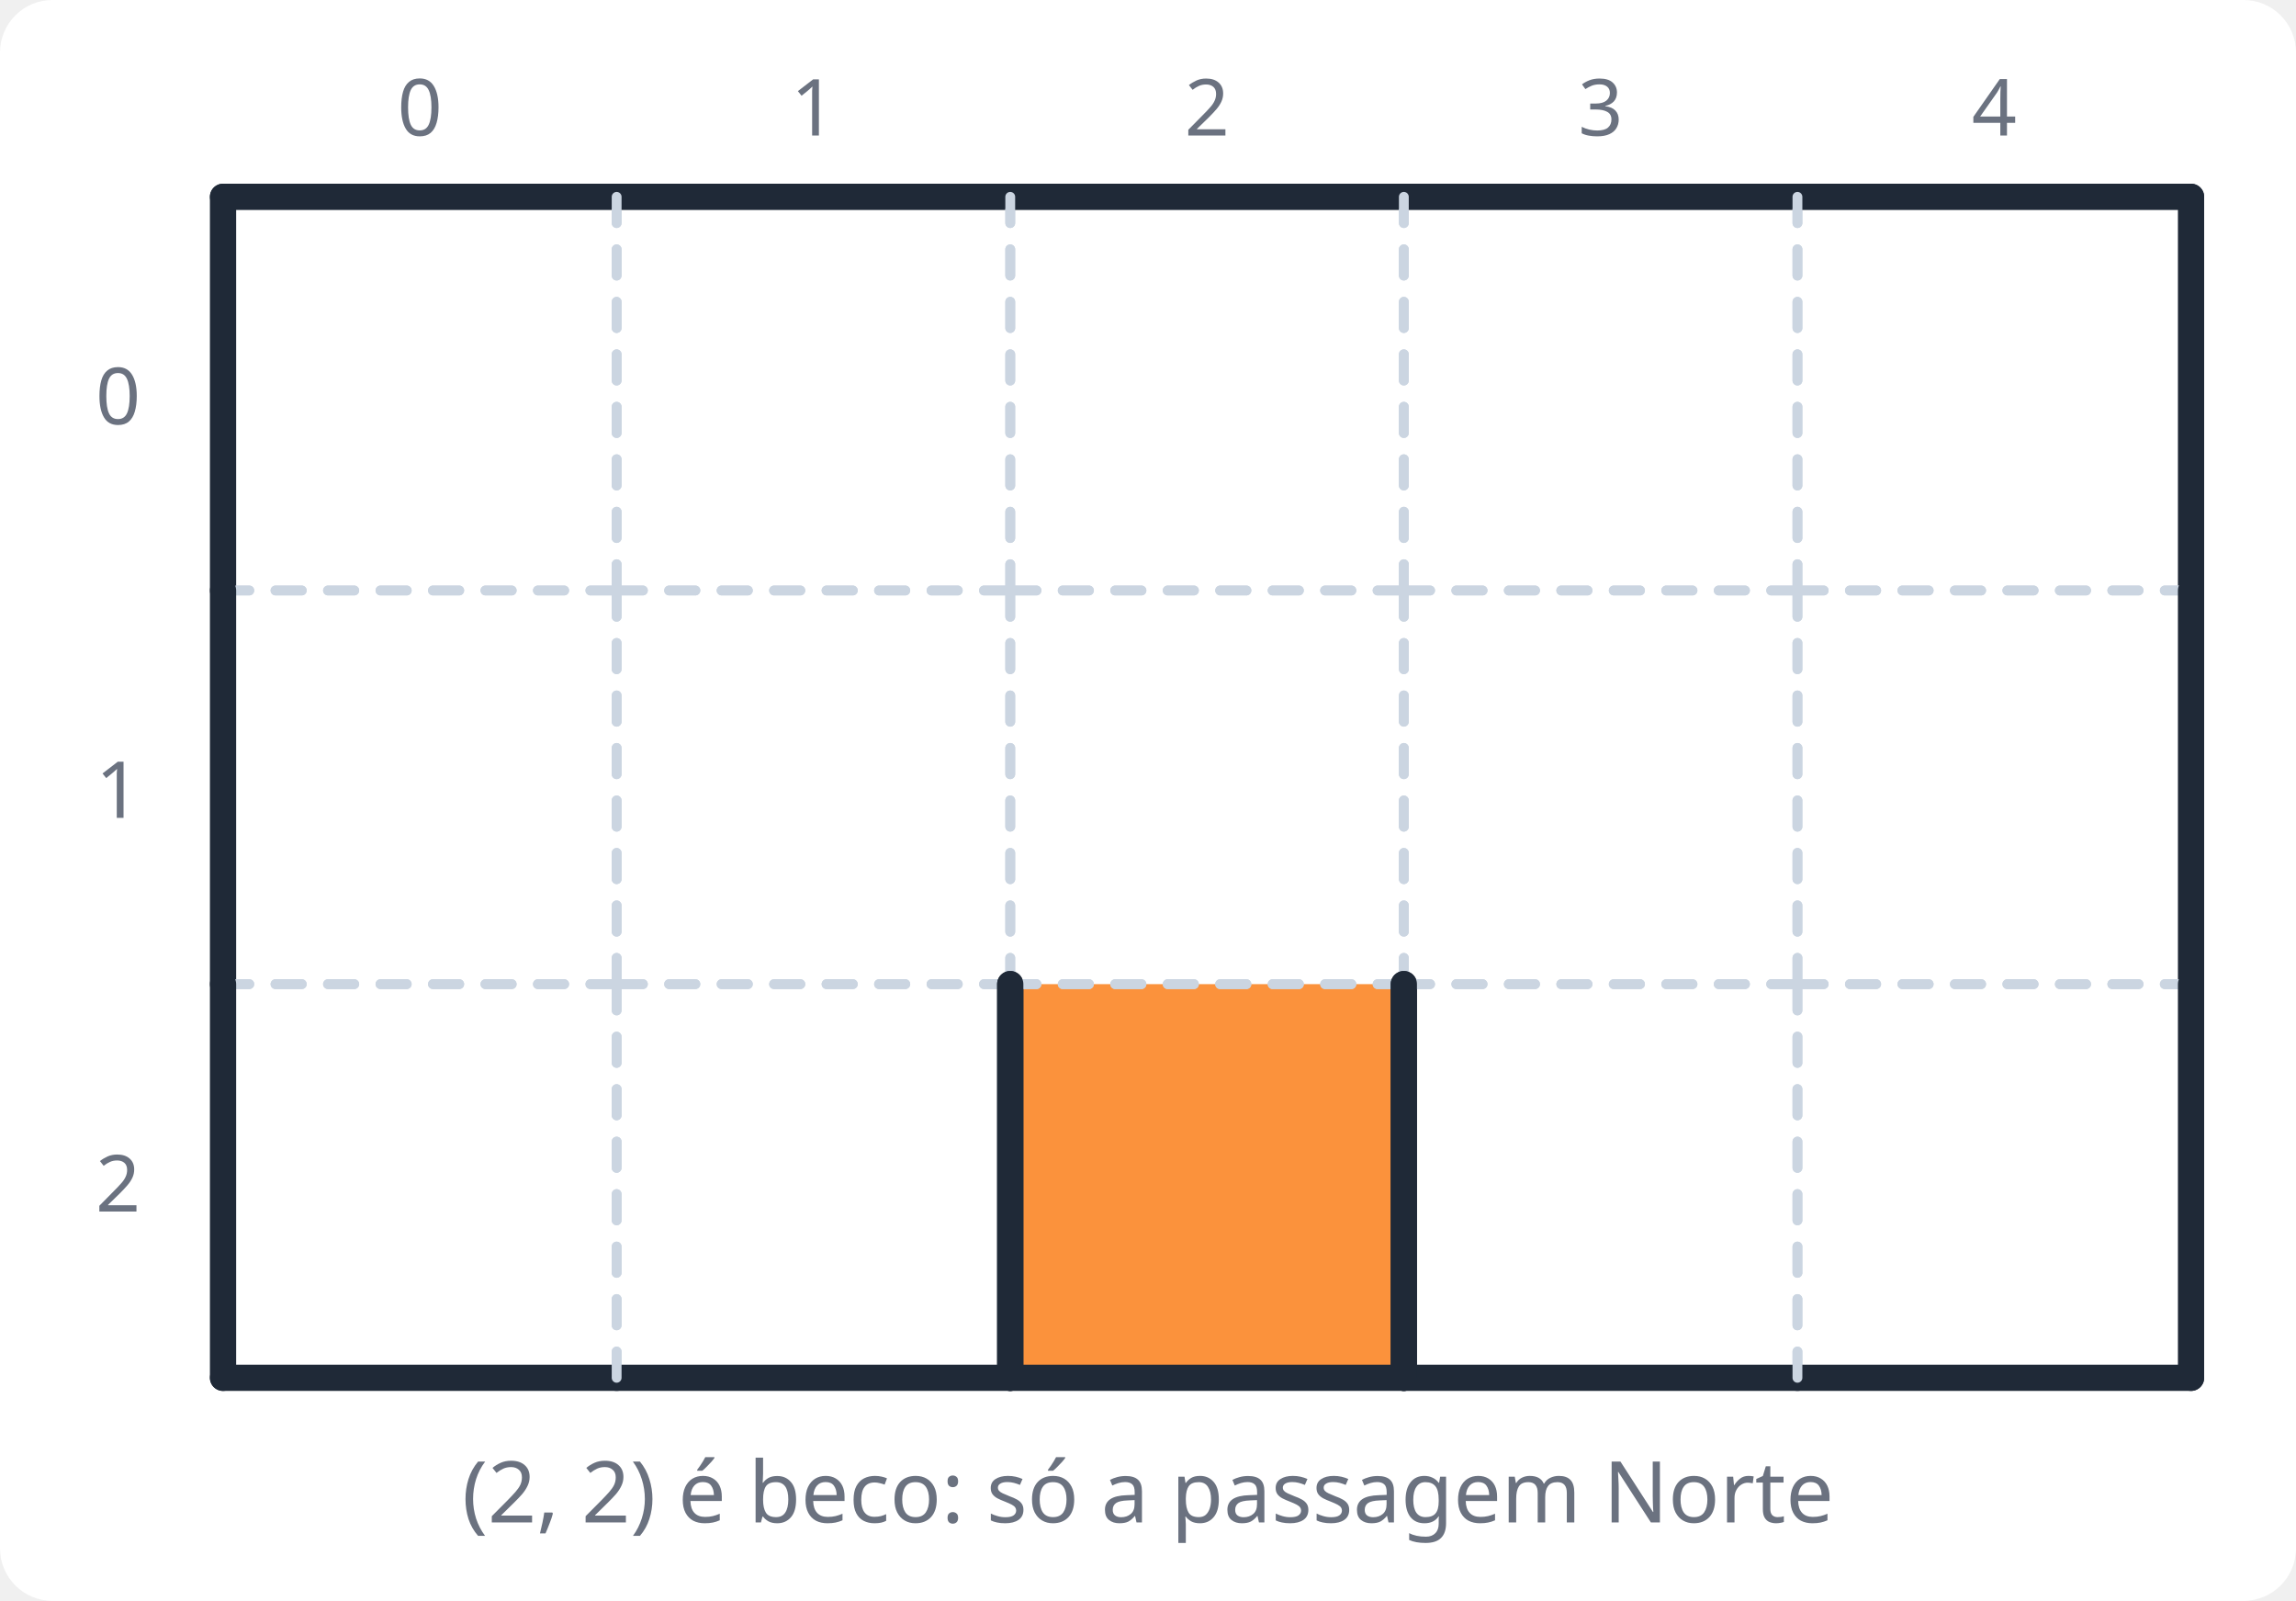
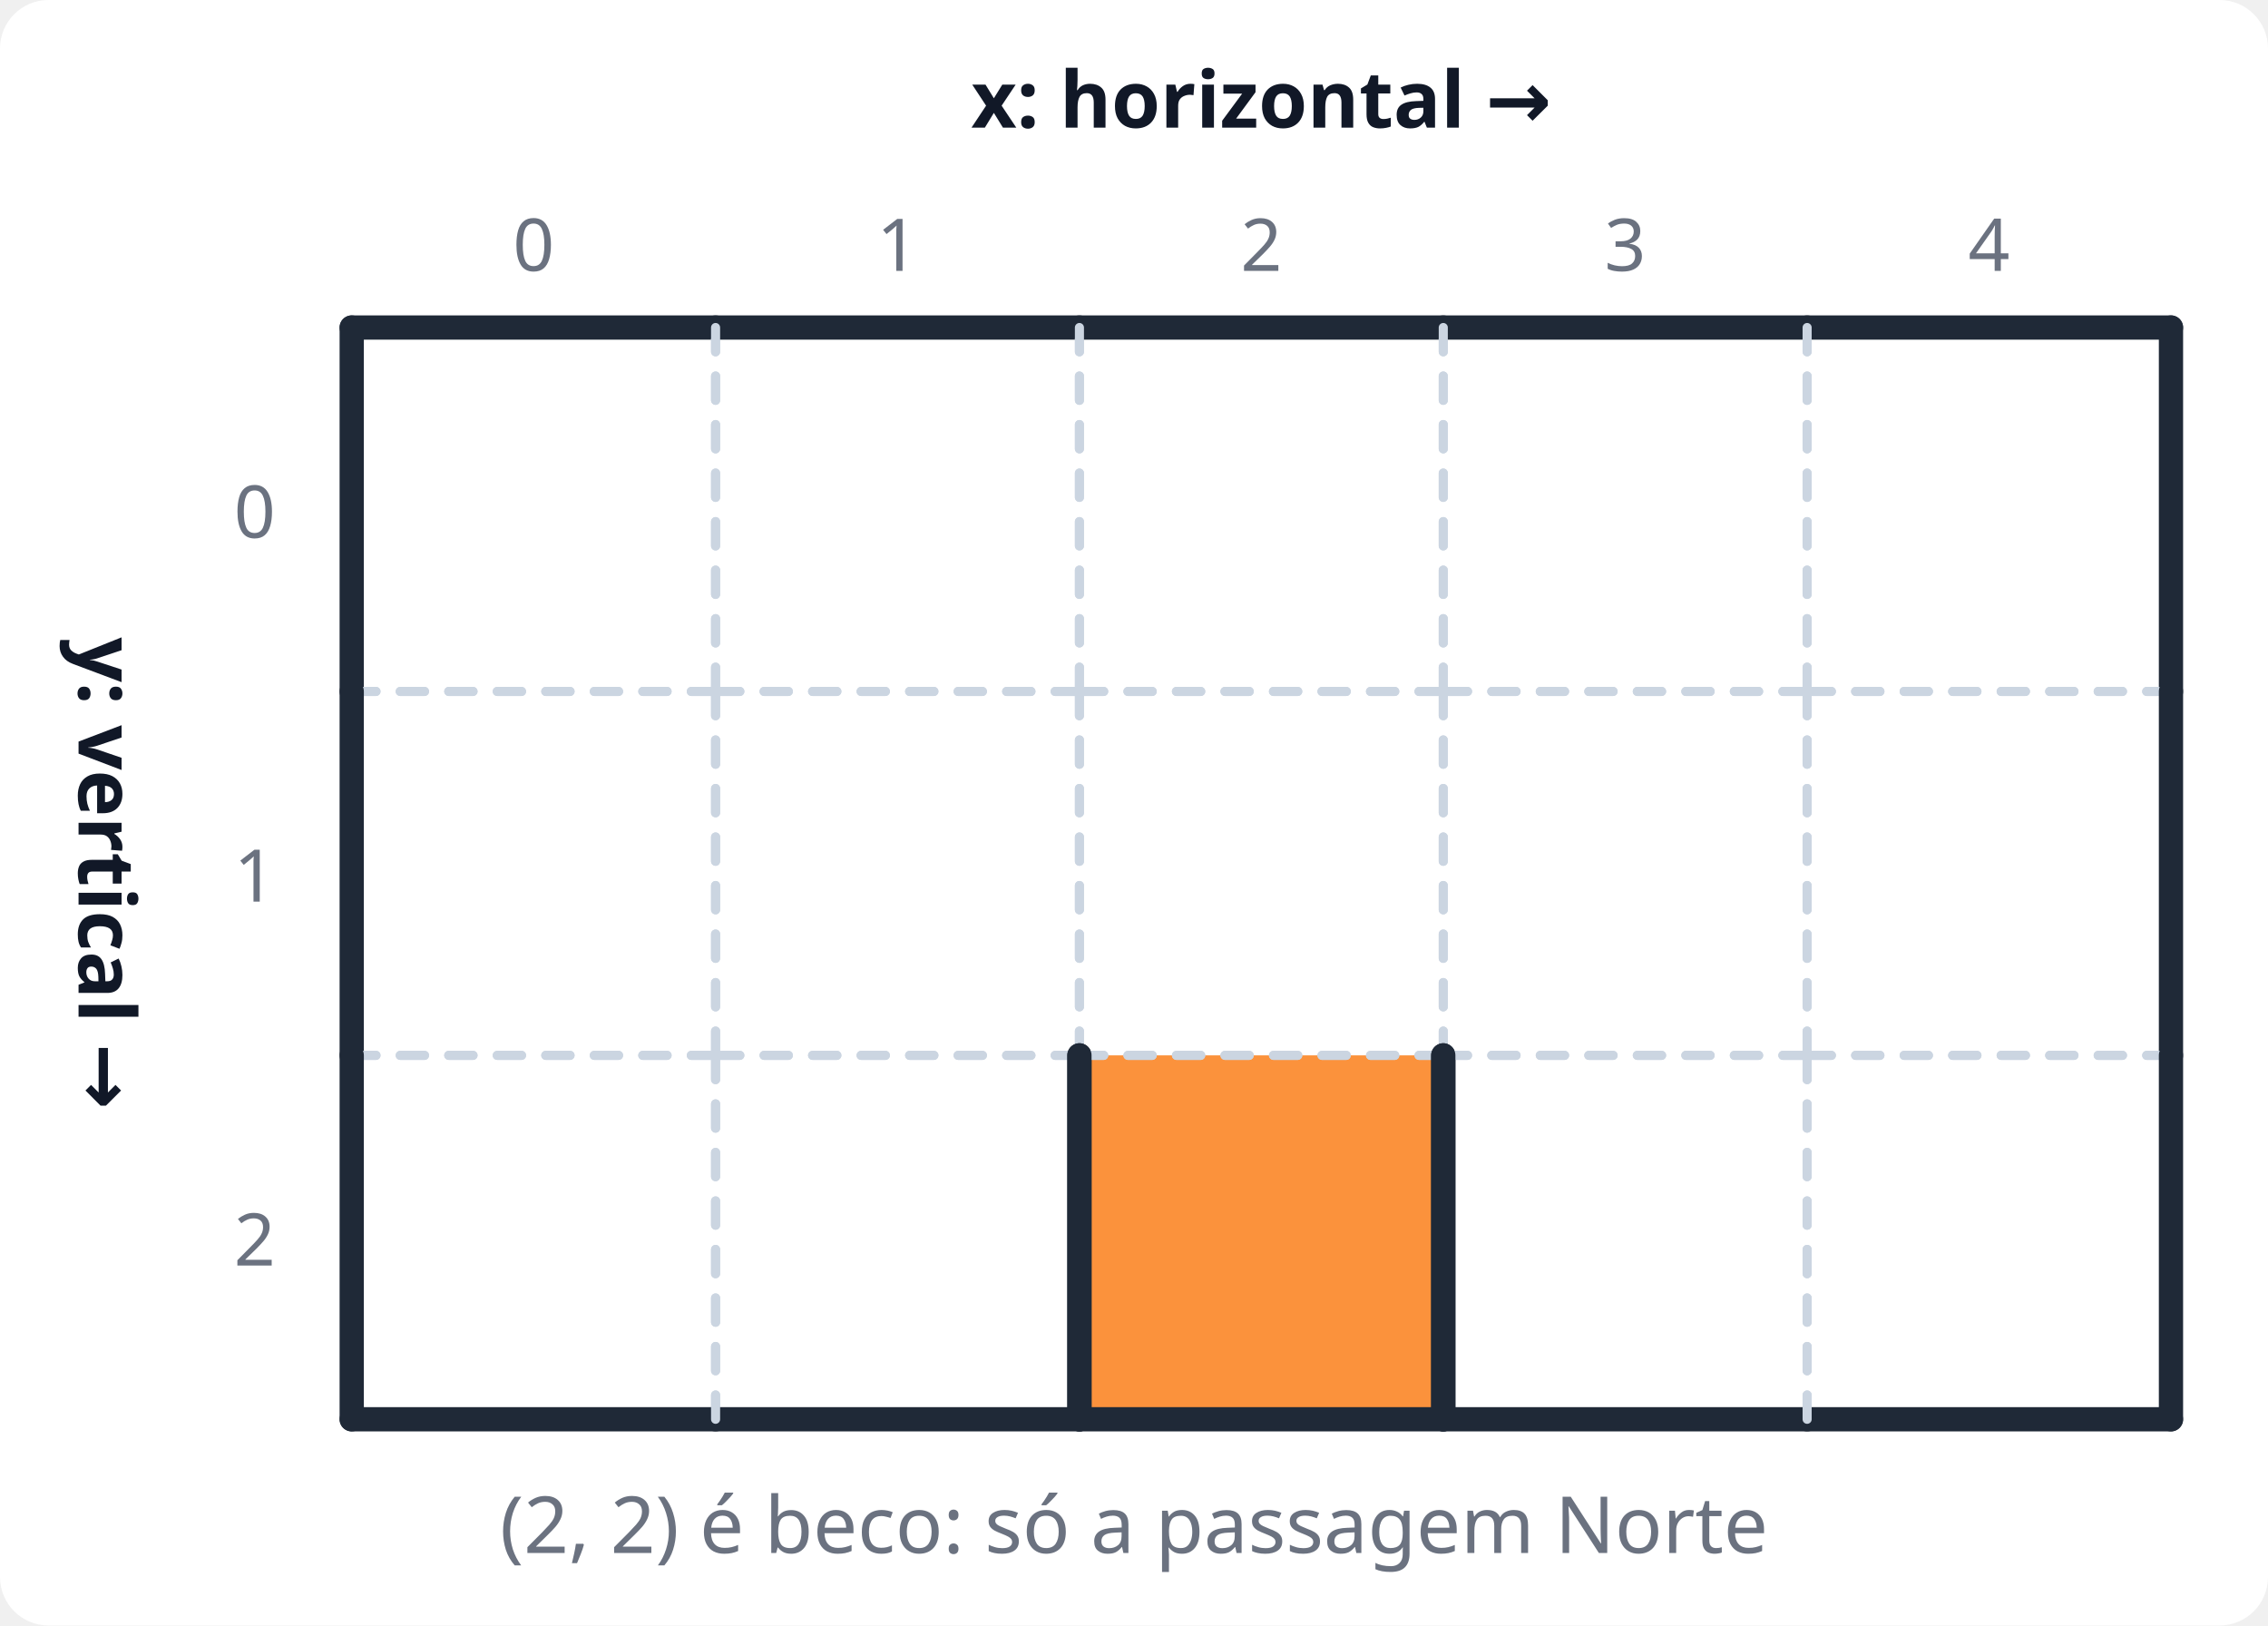
- <svg xmlns="http://www.w3.org/2000/svg" width="350" height="244" viewBox="0 0 350 244">
-   <rect width="350" height="244" fill="#ffffff" rx="8" />
-   <rect x="154" y="150" width="60" height="60" fill="#fb923c" />
-   <line x1="34" y1="30" x2="94" y2="30" stroke="#1f2937" stroke-width="4" stroke-linecap="round" />
-   <line x1="94" y1="30" x2="94" y2="90" stroke="#cbd5e1" stroke-width="1.5" stroke-linecap="round" stroke-dasharray="4 4" />
-   <line x1="34" y1="90" x2="94" y2="90" stroke="#cbd5e1" stroke-width="1.5" stroke-linecap="round" stroke-dasharray="4 4" />
-   <line x1="34" y1="30" x2="34" y2="90" stroke="#1f2937" stroke-width="4" stroke-linecap="round" />
-   <line x1="94" y1="30" x2="154" y2="30" stroke="#1f2937" stroke-width="4" stroke-linecap="round" />
-   <line x1="154" y1="30" x2="154" y2="90" stroke="#cbd5e1" stroke-width="1.5" stroke-linecap="round" stroke-dasharray="4 4" />
-   <line x1="94" y1="90" x2="154" y2="90" stroke="#cbd5e1" stroke-width="1.5" stroke-linecap="round" stroke-dasharray="4 4" />
-   <line x1="94" y1="30" x2="94" y2="90" stroke="#cbd5e1" stroke-width="1.5" stroke-linecap="round" stroke-dasharray="4 4" />
-   <line x1="154" y1="30" x2="214" y2="30" stroke="#1f2937" stroke-width="4" stroke-linecap="round" />
-   <line x1="214" y1="30" x2="214" y2="90" stroke="#cbd5e1" stroke-width="1.5" stroke-linecap="round" stroke-dasharray="4 4" />
-   <line x1="154" y1="90" x2="214" y2="90" stroke="#cbd5e1" stroke-width="1.5" stroke-linecap="round" stroke-dasharray="4 4" />
-   <line x1="154" y1="30" x2="154" y2="90" stroke="#cbd5e1" stroke-width="1.5" stroke-linecap="round" stroke-dasharray="4 4" />
-   <line x1="214" y1="30" x2="274" y2="30" stroke="#1f2937" stroke-width="4" stroke-linecap="round" />
-   <line x1="274" y1="30" x2="274" y2="90" stroke="#cbd5e1" stroke-width="1.5" stroke-linecap="round" stroke-dasharray="4 4" />
-   <line x1="214" y1="90" x2="274" y2="90" stroke="#cbd5e1" stroke-width="1.5" stroke-linecap="round" stroke-dasharray="4 4" />
-   <line x1="214" y1="30" x2="214" y2="90" stroke="#cbd5e1" stroke-width="1.5" stroke-linecap="round" stroke-dasharray="4 4" />
-   <line x1="274" y1="30" x2="334" y2="30" stroke="#1f2937" stroke-width="4" stroke-linecap="round" />
-   <line x1="334" y1="30" x2="334" y2="90" stroke="#1f2937" stroke-width="4" stroke-linecap="round" />
-   <line x1="274" y1="90" x2="334" y2="90" stroke="#cbd5e1" stroke-width="1.5" stroke-linecap="round" stroke-dasharray="4 4" />
-   <line x1="274" y1="30" x2="274" y2="90" stroke="#cbd5e1" stroke-width="1.5" stroke-linecap="round" stroke-dasharray="4 4" />
-   <line x1="34" y1="90" x2="94" y2="90" stroke="#cbd5e1" stroke-width="1.5" stroke-linecap="round" stroke-dasharray="4 4" />
-   <line x1="94" y1="90" x2="94" y2="150" stroke="#cbd5e1" stroke-width="1.5" stroke-linecap="round" stroke-dasharray="4 4" />
-   <line x1="34" y1="150" x2="94" y2="150" stroke="#cbd5e1" stroke-width="1.5" stroke-linecap="round" stroke-dasharray="4 4" />
-   <line x1="34" y1="90" x2="34" y2="150" stroke="#1f2937" stroke-width="4" stroke-linecap="round" />
-   <line x1="94" y1="90" x2="154" y2="90" stroke="#cbd5e1" stroke-width="1.5" stroke-linecap="round" stroke-dasharray="4 4" />
-   <line x1="154" y1="90" x2="154" y2="150" stroke="#cbd5e1" stroke-width="1.5" stroke-linecap="round" stroke-dasharray="4 4" />
-   <line x1="94" y1="150" x2="154" y2="150" stroke="#cbd5e1" stroke-width="1.5" stroke-linecap="round" stroke-dasharray="4 4" />
-   <line x1="94" y1="90" x2="94" y2="150" stroke="#cbd5e1" stroke-width="1.5" stroke-linecap="round" stroke-dasharray="4 4" />
-   <line x1="154" y1="90" x2="214" y2="90" stroke="#cbd5e1" stroke-width="1.5" stroke-linecap="round" stroke-dasharray="4 4" />
-   <line x1="214" y1="90" x2="214" y2="150" stroke="#cbd5e1" stroke-width="1.5" stroke-linecap="round" stroke-dasharray="4 4" />
-   <line x1="154" y1="150" x2="214" y2="150" stroke="#cbd5e1" stroke-width="1.5" stroke-linecap="round" stroke-dasharray="4 4" />
-   <line x1="154" y1="90" x2="154" y2="150" stroke="#cbd5e1" stroke-width="1.5" stroke-linecap="round" stroke-dasharray="4 4" />
-   <line x1="214" y1="90" x2="274" y2="90" stroke="#cbd5e1" stroke-width="1.5" stroke-linecap="round" stroke-dasharray="4 4" />
-   <line x1="274" y1="90" x2="274" y2="150" stroke="#cbd5e1" stroke-width="1.5" stroke-linecap="round" stroke-dasharray="4 4" />
-   <line x1="214" y1="150" x2="274" y2="150" stroke="#cbd5e1" stroke-width="1.5" stroke-linecap="round" stroke-dasharray="4 4" />
-   <line x1="214" y1="90" x2="214" y2="150" stroke="#cbd5e1" stroke-width="1.5" stroke-linecap="round" stroke-dasharray="4 4" />
-   <line x1="274" y1="90" x2="334" y2="90" stroke="#cbd5e1" stroke-width="1.5" stroke-linecap="round" stroke-dasharray="4 4" />
-   <line x1="334" y1="90" x2="334" y2="150" stroke="#1f2937" stroke-width="4" stroke-linecap="round" />
-   <line x1="274" y1="150" x2="334" y2="150" stroke="#cbd5e1" stroke-width="1.5" stroke-linecap="round" stroke-dasharray="4 4" />
-   <line x1="274" y1="90" x2="274" y2="150" stroke="#cbd5e1" stroke-width="1.5" stroke-linecap="round" stroke-dasharray="4 4" />
-   <line x1="34" y1="150" x2="94" y2="150" stroke="#cbd5e1" stroke-width="1.5" stroke-linecap="round" stroke-dasharray="4 4" />
-   <line x1="94" y1="150" x2="94" y2="210" stroke="#cbd5e1" stroke-width="1.5" stroke-linecap="round" stroke-dasharray="4 4" />
-   <line x1="34" y1="210" x2="94" y2="210" stroke="#1f2937" stroke-width="4" stroke-linecap="round" />
-   <line x1="34" y1="150" x2="34" y2="210" stroke="#1f2937" stroke-width="4" stroke-linecap="round" />
-   <line x1="94" y1="150" x2="154" y2="150" stroke="#cbd5e1" stroke-width="1.5" stroke-linecap="round" stroke-dasharray="4 4" />
-   <line x1="154" y1="150" x2="154" y2="210" stroke="#1f2937" stroke-width="4" stroke-linecap="round" />
-   <line x1="94" y1="210" x2="154" y2="210" stroke="#1f2937" stroke-width="4" stroke-linecap="round" />
-   <line x1="94" y1="150" x2="94" y2="210" stroke="#cbd5e1" stroke-width="1.5" stroke-linecap="round" stroke-dasharray="4 4" />
-   <line x1="154" y1="150" x2="214" y2="150" stroke="#cbd5e1" stroke-width="1.5" stroke-linecap="round" stroke-dasharray="4 4" />
-   <line x1="214" y1="150" x2="214" y2="210" stroke="#1f2937" stroke-width="4" stroke-linecap="round" />
-   <line x1="154" y1="210" x2="214" y2="210" stroke="#1f2937" stroke-width="4" stroke-linecap="round" />
-   <line x1="154" y1="150" x2="154" y2="210" stroke="#1f2937" stroke-width="4" stroke-linecap="round" />
-   <line x1="214" y1="150" x2="274" y2="150" stroke="#cbd5e1" stroke-width="1.5" stroke-linecap="round" stroke-dasharray="4 4" />
-   <line x1="274" y1="150" x2="274" y2="210" stroke="#cbd5e1" stroke-width="1.5" stroke-linecap="round" stroke-dasharray="4 4" />
-   <line x1="214" y1="210" x2="274" y2="210" stroke="#1f2937" stroke-width="4" stroke-linecap="round" />
-   <line x1="214" y1="150" x2="214" y2="210" stroke="#1f2937" stroke-width="4" stroke-linecap="round" />
-   <line x1="274" y1="150" x2="334" y2="150" stroke="#cbd5e1" stroke-width="1.5" stroke-linecap="round" stroke-dasharray="4 4" />
-   <line x1="334" y1="150" x2="334" y2="210" stroke="#1f2937" stroke-width="4" stroke-linecap="round" />
-   <line x1="274" y1="210" x2="334" y2="210" stroke="#1f2937" stroke-width="4" stroke-linecap="round" />
-   <line x1="274" y1="150" x2="274" y2="210" stroke="#cbd5e1" stroke-width="1.5" stroke-linecap="round" stroke-dasharray="4 4" />
-   <text x="64" y="16" font-family="ui-sans-serif, system-ui, sans-serif" font-size="12" font-weight="normal" fill="#6b7280" text-anchor="middle" dominant-baseline="central">0</text>
-   <text x="124" y="16" font-family="ui-sans-serif, system-ui, sans-serif" font-size="12" font-weight="normal" fill="#6b7280" text-anchor="middle" dominant-baseline="central">1</text>
-   <text x="184" y="16" font-family="ui-sans-serif, system-ui, sans-serif" font-size="12" font-weight="normal" fill="#6b7280" text-anchor="middle" dominant-baseline="central">2</text>
-   <text x="244" y="16" font-family="ui-sans-serif, system-ui, sans-serif" font-size="12" font-weight="normal" fill="#6b7280" text-anchor="middle" dominant-baseline="central">3</text>
-   <text x="304" y="16" font-family="ui-sans-serif, system-ui, sans-serif" font-size="12" font-weight="normal" fill="#6b7280" text-anchor="middle" dominant-baseline="central">4</text>
-   <text x="18" y="60" font-family="ui-sans-serif, system-ui, sans-serif" font-size="12" font-weight="normal" fill="#6b7280" text-anchor="middle" dominant-baseline="central">0</text>
-   <text x="18" y="120" font-family="ui-sans-serif, system-ui, sans-serif" font-size="12" font-weight="normal" fill="#6b7280" text-anchor="middle" dominant-baseline="central">1</text>
-   <text x="18" y="180" font-family="ui-sans-serif, system-ui, sans-serif" font-size="12" font-weight="normal" fill="#6b7280" text-anchor="middle" dominant-baseline="central">2</text>
-   <text x="175" y="227" font-family="ui-sans-serif, system-ui, sans-serif" font-size="13" font-weight="normal" fill="#6b7280" text-anchor="middle" dominant-baseline="central">(2, 2) é beco: só a passagem Norte</text>
+ <svg xmlns="http://www.w3.org/2000/svg" width="374" height="268" viewBox="0 0 374 268">
+   <rect width="374" height="268" fill="#ffffff" rx="8" />
+   <rect x="178" y="174" width="60" height="60" fill="#fb923c" />
+   <line x1="58" y1="54" x2="118" y2="54" stroke="#1f2937" stroke-width="4" stroke-linecap="round" />
+   <line x1="118" y1="54" x2="118" y2="114" stroke="#cbd5e1" stroke-width="1.5" stroke-linecap="round" stroke-dasharray="4 4" />
+   <line x1="58" y1="114" x2="118" y2="114" stroke="#cbd5e1" stroke-width="1.5" stroke-linecap="round" stroke-dasharray="4 4" />
+   <line x1="58" y1="54" x2="58" y2="114" stroke="#1f2937" stroke-width="4" stroke-linecap="round" />
+   <line x1="118" y1="54" x2="178" y2="54" stroke="#1f2937" stroke-width="4" stroke-linecap="round" />
+   <line x1="178" y1="54" x2="178" y2="114" stroke="#cbd5e1" stroke-width="1.5" stroke-linecap="round" stroke-dasharray="4 4" />
+   <line x1="118" y1="114" x2="178" y2="114" stroke="#cbd5e1" stroke-width="1.5" stroke-linecap="round" stroke-dasharray="4 4" />
+   <line x1="118" y1="54" x2="118" y2="114" stroke="#cbd5e1" stroke-width="1.5" stroke-linecap="round" stroke-dasharray="4 4" />
+   <line x1="178" y1="54" x2="238" y2="54" stroke="#1f2937" stroke-width="4" stroke-linecap="round" />
+   <line x1="238" y1="54" x2="238" y2="114" stroke="#cbd5e1" stroke-width="1.5" stroke-linecap="round" stroke-dasharray="4 4" />
+   <line x1="178" y1="114" x2="238" y2="114" stroke="#cbd5e1" stroke-width="1.5" stroke-linecap="round" stroke-dasharray="4 4" />
+   <line x1="178" y1="54" x2="178" y2="114" stroke="#cbd5e1" stroke-width="1.5" stroke-linecap="round" stroke-dasharray="4 4" />
+   <line x1="238" y1="54" x2="298" y2="54" stroke="#1f2937" stroke-width="4" stroke-linecap="round" />
+   <line x1="298" y1="54" x2="298" y2="114" stroke="#cbd5e1" stroke-width="1.5" stroke-linecap="round" stroke-dasharray="4 4" />
+   <line x1="238" y1="114" x2="298" y2="114" stroke="#cbd5e1" stroke-width="1.5" stroke-linecap="round" stroke-dasharray="4 4" />
+   <line x1="238" y1="54" x2="238" y2="114" stroke="#cbd5e1" stroke-width="1.5" stroke-linecap="round" stroke-dasharray="4 4" />
+   <line x1="298" y1="54" x2="358" y2="54" stroke="#1f2937" stroke-width="4" stroke-linecap="round" />
+   <line x1="358" y1="54" x2="358" y2="114" stroke="#1f2937" stroke-width="4" stroke-linecap="round" />
+   <line x1="298" y1="114" x2="358" y2="114" stroke="#cbd5e1" stroke-width="1.5" stroke-linecap="round" stroke-dasharray="4 4" />
+   <line x1="298" y1="54" x2="298" y2="114" stroke="#cbd5e1" stroke-width="1.5" stroke-linecap="round" stroke-dasharray="4 4" />
+   <line x1="58" y1="114" x2="118" y2="114" stroke="#cbd5e1" stroke-width="1.5" stroke-linecap="round" stroke-dasharray="4 4" />
+   <line x1="118" y1="114" x2="118" y2="174" stroke="#cbd5e1" stroke-width="1.5" stroke-linecap="round" stroke-dasharray="4 4" />
+   <line x1="58" y1="174" x2="118" y2="174" stroke="#cbd5e1" stroke-width="1.5" stroke-linecap="round" stroke-dasharray="4 4" />
+   <line x1="58" y1="114" x2="58" y2="174" stroke="#1f2937" stroke-width="4" stroke-linecap="round" />
+   <line x1="118" y1="114" x2="178" y2="114" stroke="#cbd5e1" stroke-width="1.5" stroke-linecap="round" stroke-dasharray="4 4" />
+   <line x1="178" y1="114" x2="178" y2="174" stroke="#cbd5e1" stroke-width="1.5" stroke-linecap="round" stroke-dasharray="4 4" />
+   <line x1="118" y1="174" x2="178" y2="174" stroke="#cbd5e1" stroke-width="1.5" stroke-linecap="round" stroke-dasharray="4 4" />
+   <line x1="118" y1="114" x2="118" y2="174" stroke="#cbd5e1" stroke-width="1.5" stroke-linecap="round" stroke-dasharray="4 4" />
+   <line x1="178" y1="114" x2="238" y2="114" stroke="#cbd5e1" stroke-width="1.5" stroke-linecap="round" stroke-dasharray="4 4" />
+   <line x1="238" y1="114" x2="238" y2="174" stroke="#cbd5e1" stroke-width="1.5" stroke-linecap="round" stroke-dasharray="4 4" />
+   <line x1="178" y1="174" x2="238" y2="174" stroke="#cbd5e1" stroke-width="1.5" stroke-linecap="round" stroke-dasharray="4 4" />
+   <line x1="178" y1="114" x2="178" y2="174" stroke="#cbd5e1" stroke-width="1.5" stroke-linecap="round" stroke-dasharray="4 4" />
+   <line x1="238" y1="114" x2="298" y2="114" stroke="#cbd5e1" stroke-width="1.5" stroke-linecap="round" stroke-dasharray="4 4" />
+   <line x1="298" y1="114" x2="298" y2="174" stroke="#cbd5e1" stroke-width="1.5" stroke-linecap="round" stroke-dasharray="4 4" />
+   <line x1="238" y1="174" x2="298" y2="174" stroke="#cbd5e1" stroke-width="1.5" stroke-linecap="round" stroke-dasharray="4 4" />
+   <line x1="238" y1="114" x2="238" y2="174" stroke="#cbd5e1" stroke-width="1.5" stroke-linecap="round" stroke-dasharray="4 4" />
+   <line x1="298" y1="114" x2="358" y2="114" stroke="#cbd5e1" stroke-width="1.5" stroke-linecap="round" stroke-dasharray="4 4" />
+   <line x1="358" y1="114" x2="358" y2="174" stroke="#1f2937" stroke-width="4" stroke-linecap="round" />
+   <line x1="298" y1="174" x2="358" y2="174" stroke="#cbd5e1" stroke-width="1.5" stroke-linecap="round" stroke-dasharray="4 4" />
+   <line x1="298" y1="114" x2="298" y2="174" stroke="#cbd5e1" stroke-width="1.5" stroke-linecap="round" stroke-dasharray="4 4" />
+   <line x1="58" y1="174" x2="118" y2="174" stroke="#cbd5e1" stroke-width="1.5" stroke-linecap="round" stroke-dasharray="4 4" />
+   <line x1="118" y1="174" x2="118" y2="234" stroke="#cbd5e1" stroke-width="1.5" stroke-linecap="round" stroke-dasharray="4 4" />
+   <line x1="58" y1="234" x2="118" y2="234" stroke="#1f2937" stroke-width="4" stroke-linecap="round" />
+   <line x1="58" y1="174" x2="58" y2="234" stroke="#1f2937" stroke-width="4" stroke-linecap="round" />
+   <line x1="118" y1="174" x2="178" y2="174" stroke="#cbd5e1" stroke-width="1.5" stroke-linecap="round" stroke-dasharray="4 4" />
+   <line x1="178" y1="174" x2="178" y2="234" stroke="#1f2937" stroke-width="4" stroke-linecap="round" />
+   <line x1="118" y1="234" x2="178" y2="234" stroke="#1f2937" stroke-width="4" stroke-linecap="round" />
+   <line x1="118" y1="174" x2="118" y2="234" stroke="#cbd5e1" stroke-width="1.5" stroke-linecap="round" stroke-dasharray="4 4" />
+   <line x1="178" y1="174" x2="238" y2="174" stroke="#cbd5e1" stroke-width="1.5" stroke-linecap="round" stroke-dasharray="4 4" />
+   <line x1="238" y1="174" x2="238" y2="234" stroke="#1f2937" stroke-width="4" stroke-linecap="round" />
+   <line x1="178" y1="234" x2="238" y2="234" stroke="#1f2937" stroke-width="4" stroke-linecap="round" />
+   <line x1="178" y1="174" x2="178" y2="234" stroke="#1f2937" stroke-width="4" stroke-linecap="round" />
+   <line x1="238" y1="174" x2="298" y2="174" stroke="#cbd5e1" stroke-width="1.5" stroke-linecap="round" stroke-dasharray="4 4" />
+   <line x1="298" y1="174" x2="298" y2="234" stroke="#cbd5e1" stroke-width="1.5" stroke-linecap="round" stroke-dasharray="4 4" />
+   <line x1="238" y1="234" x2="298" y2="234" stroke="#1f2937" stroke-width="4" stroke-linecap="round" />
+   <line x1="238" y1="174" x2="238" y2="234" stroke="#1f2937" stroke-width="4" stroke-linecap="round" />
+   <line x1="298" y1="174" x2="358" y2="174" stroke="#cbd5e1" stroke-width="1.5" stroke-linecap="round" stroke-dasharray="4 4" />
+   <line x1="358" y1="174" x2="358" y2="234" stroke="#1f2937" stroke-width="4" stroke-linecap="round" />
+   <line x1="298" y1="234" x2="358" y2="234" stroke="#1f2937" stroke-width="4" stroke-linecap="round" />
+   <line x1="298" y1="174" x2="298" y2="234" stroke="#cbd5e1" stroke-width="1.5" stroke-linecap="round" stroke-dasharray="4 4" />
+   <text x="88" y="40" font-family="ui-sans-serif, system-ui, sans-serif" font-size="12" font-weight="normal" fill="#6b7280" text-anchor="middle" dominant-baseline="central">0</text>
+   <text x="148" y="40" font-family="ui-sans-serif, system-ui, sans-serif" font-size="12" font-weight="normal" fill="#6b7280" text-anchor="middle" dominant-baseline="central">1</text>
+   <text x="208" y="40" font-family="ui-sans-serif, system-ui, sans-serif" font-size="12" font-weight="normal" fill="#6b7280" text-anchor="middle" dominant-baseline="central">2</text>
+   <text x="268" y="40" font-family="ui-sans-serif, system-ui, sans-serif" font-size="12" font-weight="normal" fill="#6b7280" text-anchor="middle" dominant-baseline="central">3</text>
+   <text x="328" y="40" font-family="ui-sans-serif, system-ui, sans-serif" font-size="12" font-weight="normal" fill="#6b7280" text-anchor="middle" dominant-baseline="central">4</text>
+   <text x="42" y="84" font-family="ui-sans-serif, system-ui, sans-serif" font-size="12" font-weight="normal" fill="#6b7280" text-anchor="middle" dominant-baseline="central">0</text>
+   <text x="42" y="144" font-family="ui-sans-serif, system-ui, sans-serif" font-size="12" font-weight="normal" fill="#6b7280" text-anchor="middle" dominant-baseline="central">1</text>
+   <text x="42" y="204" font-family="ui-sans-serif, system-ui, sans-serif" font-size="12" font-weight="normal" fill="#6b7280" text-anchor="middle" dominant-baseline="central">2</text>
+   <text x="208" y="16" font-family="ui-sans-serif, system-ui, sans-serif" font-size="13" font-weight="bold" fill="#111827" text-anchor="middle" dominant-baseline="central">x: horizontal →</text>
+   <g transform="rotate(90 18 144)">
+     <text x="18" y="144" font-family="ui-sans-serif, system-ui, sans-serif" font-size="13" font-weight="bold" fill="#111827" text-anchor="middle" dominant-baseline="central">y: vertical →</text>
+   </g>
+   <text x="187" y="251" font-family="ui-sans-serif, system-ui, sans-serif" font-size="13" font-weight="normal" fill="#6b7280" text-anchor="middle" dominant-baseline="central">(2, 2) é beco: só a passagem Norte</text>
</svg>
